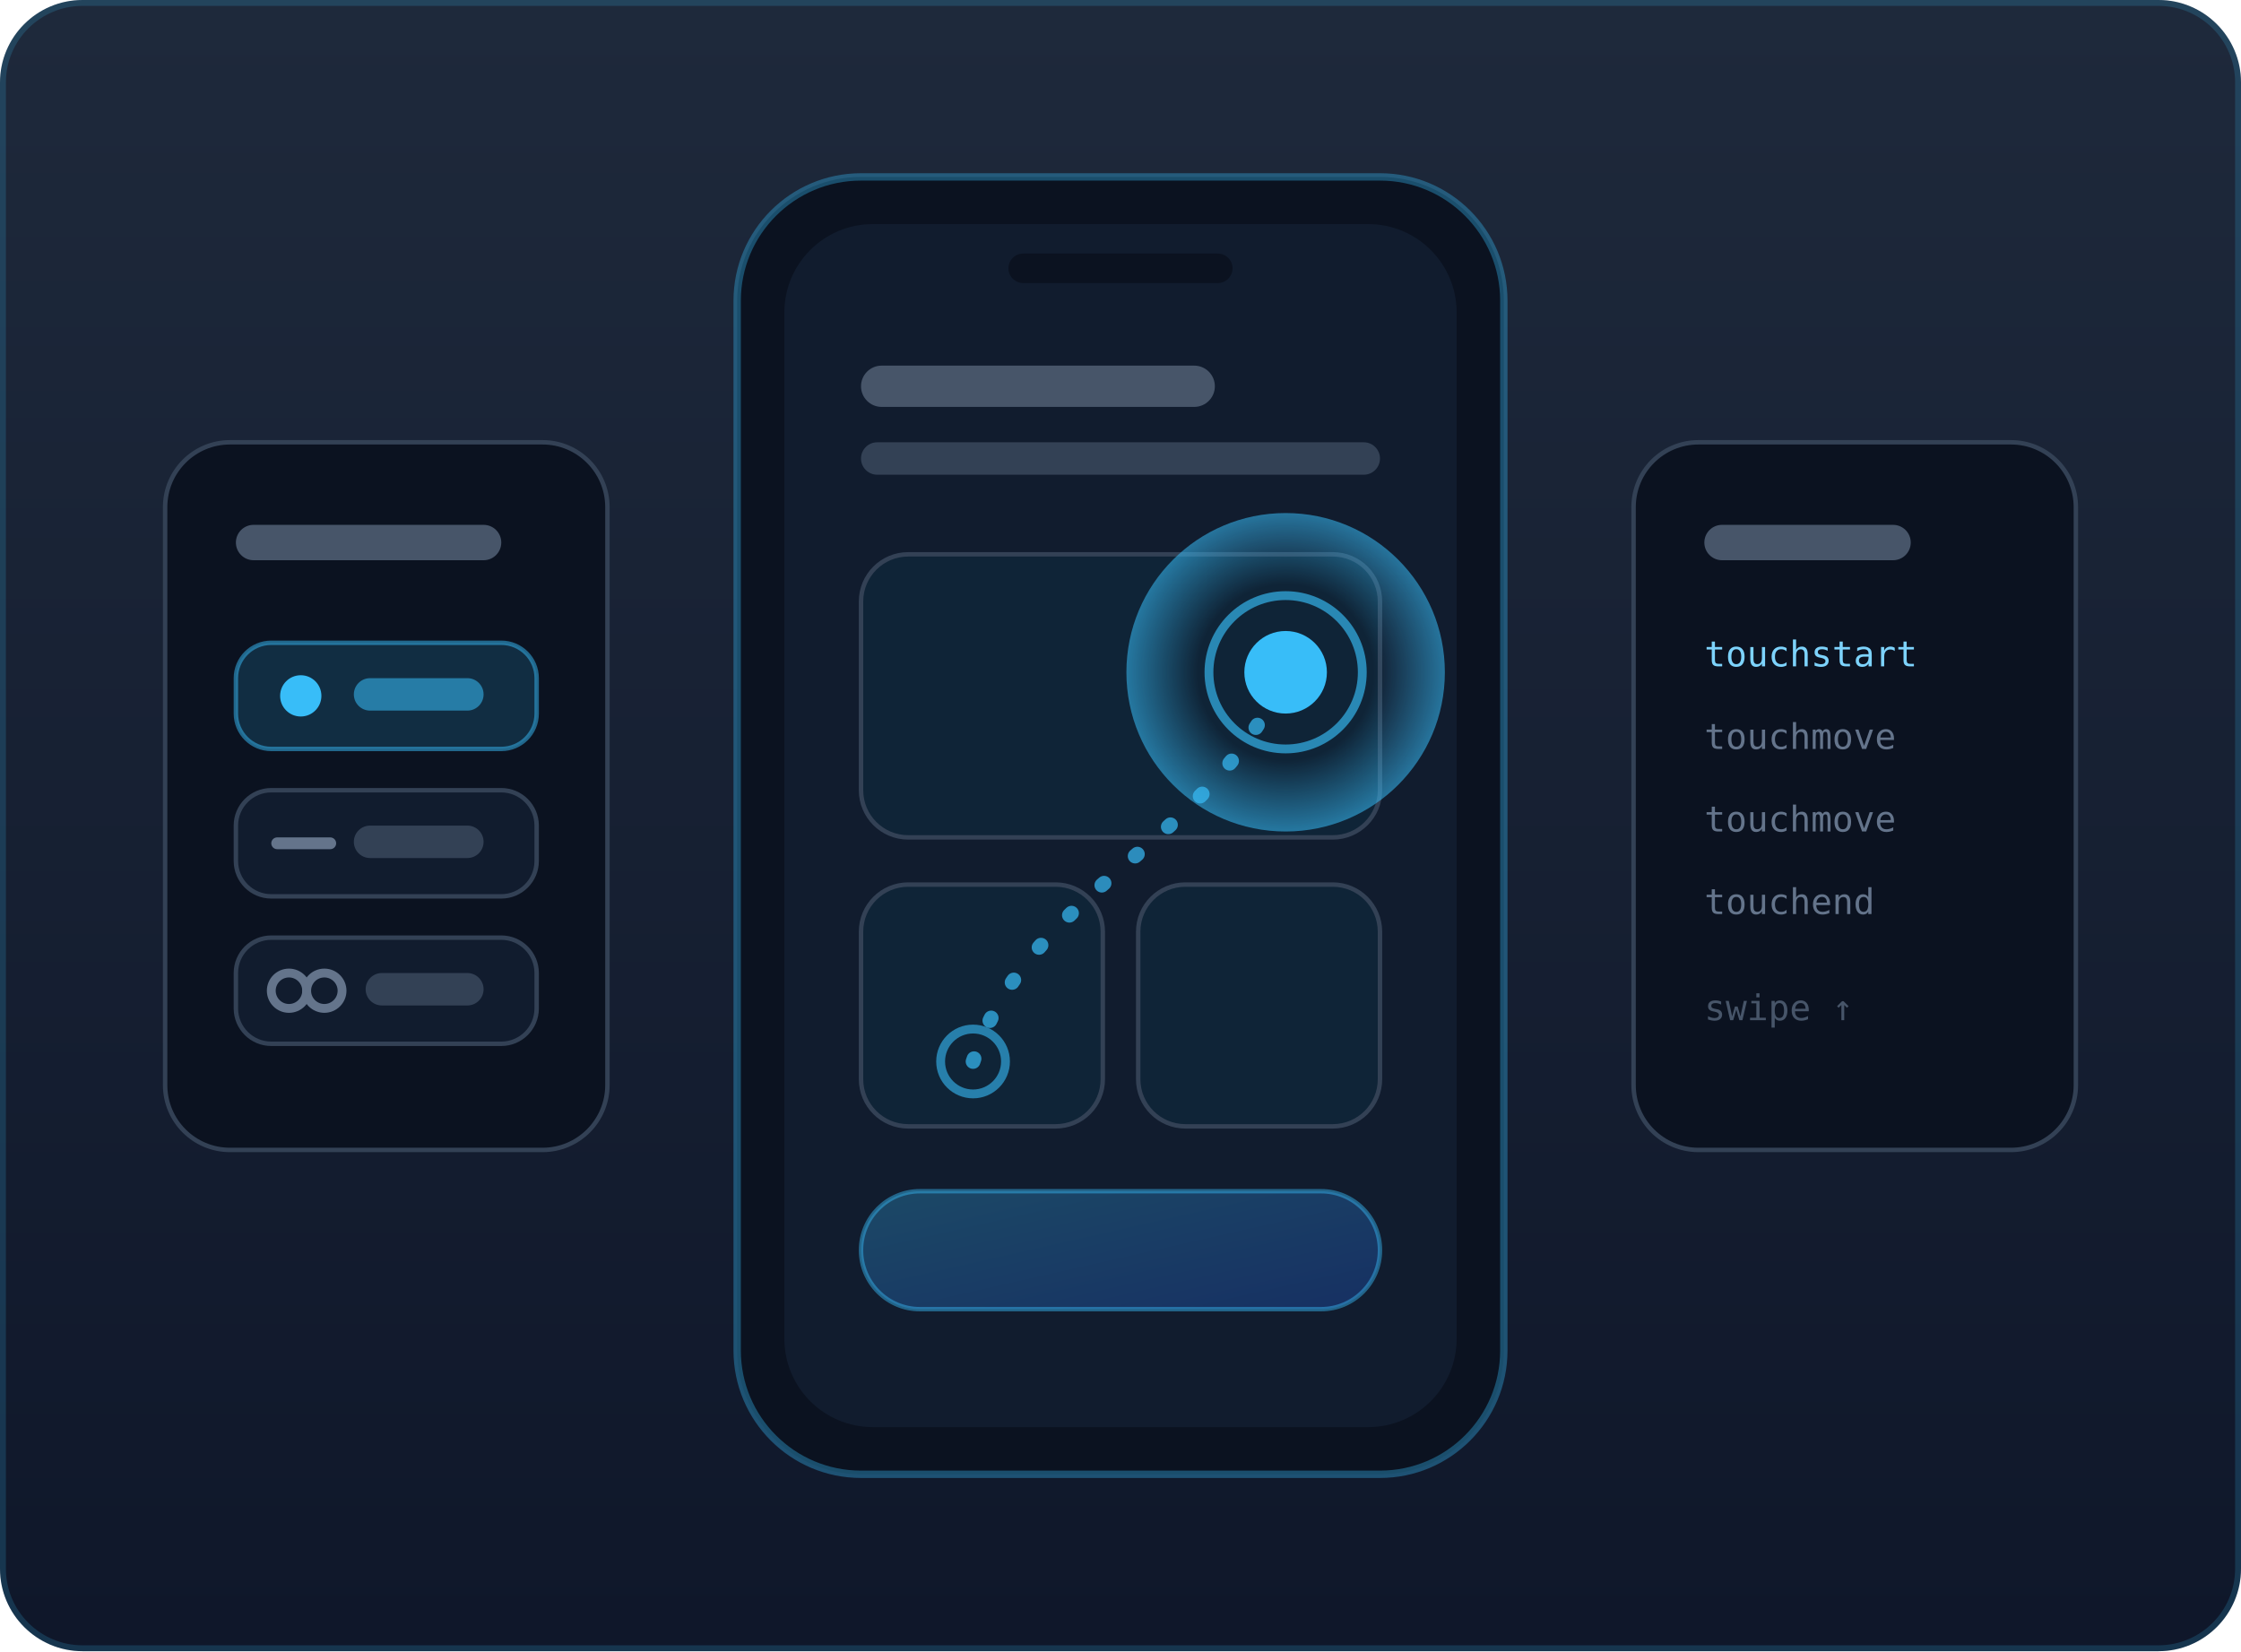
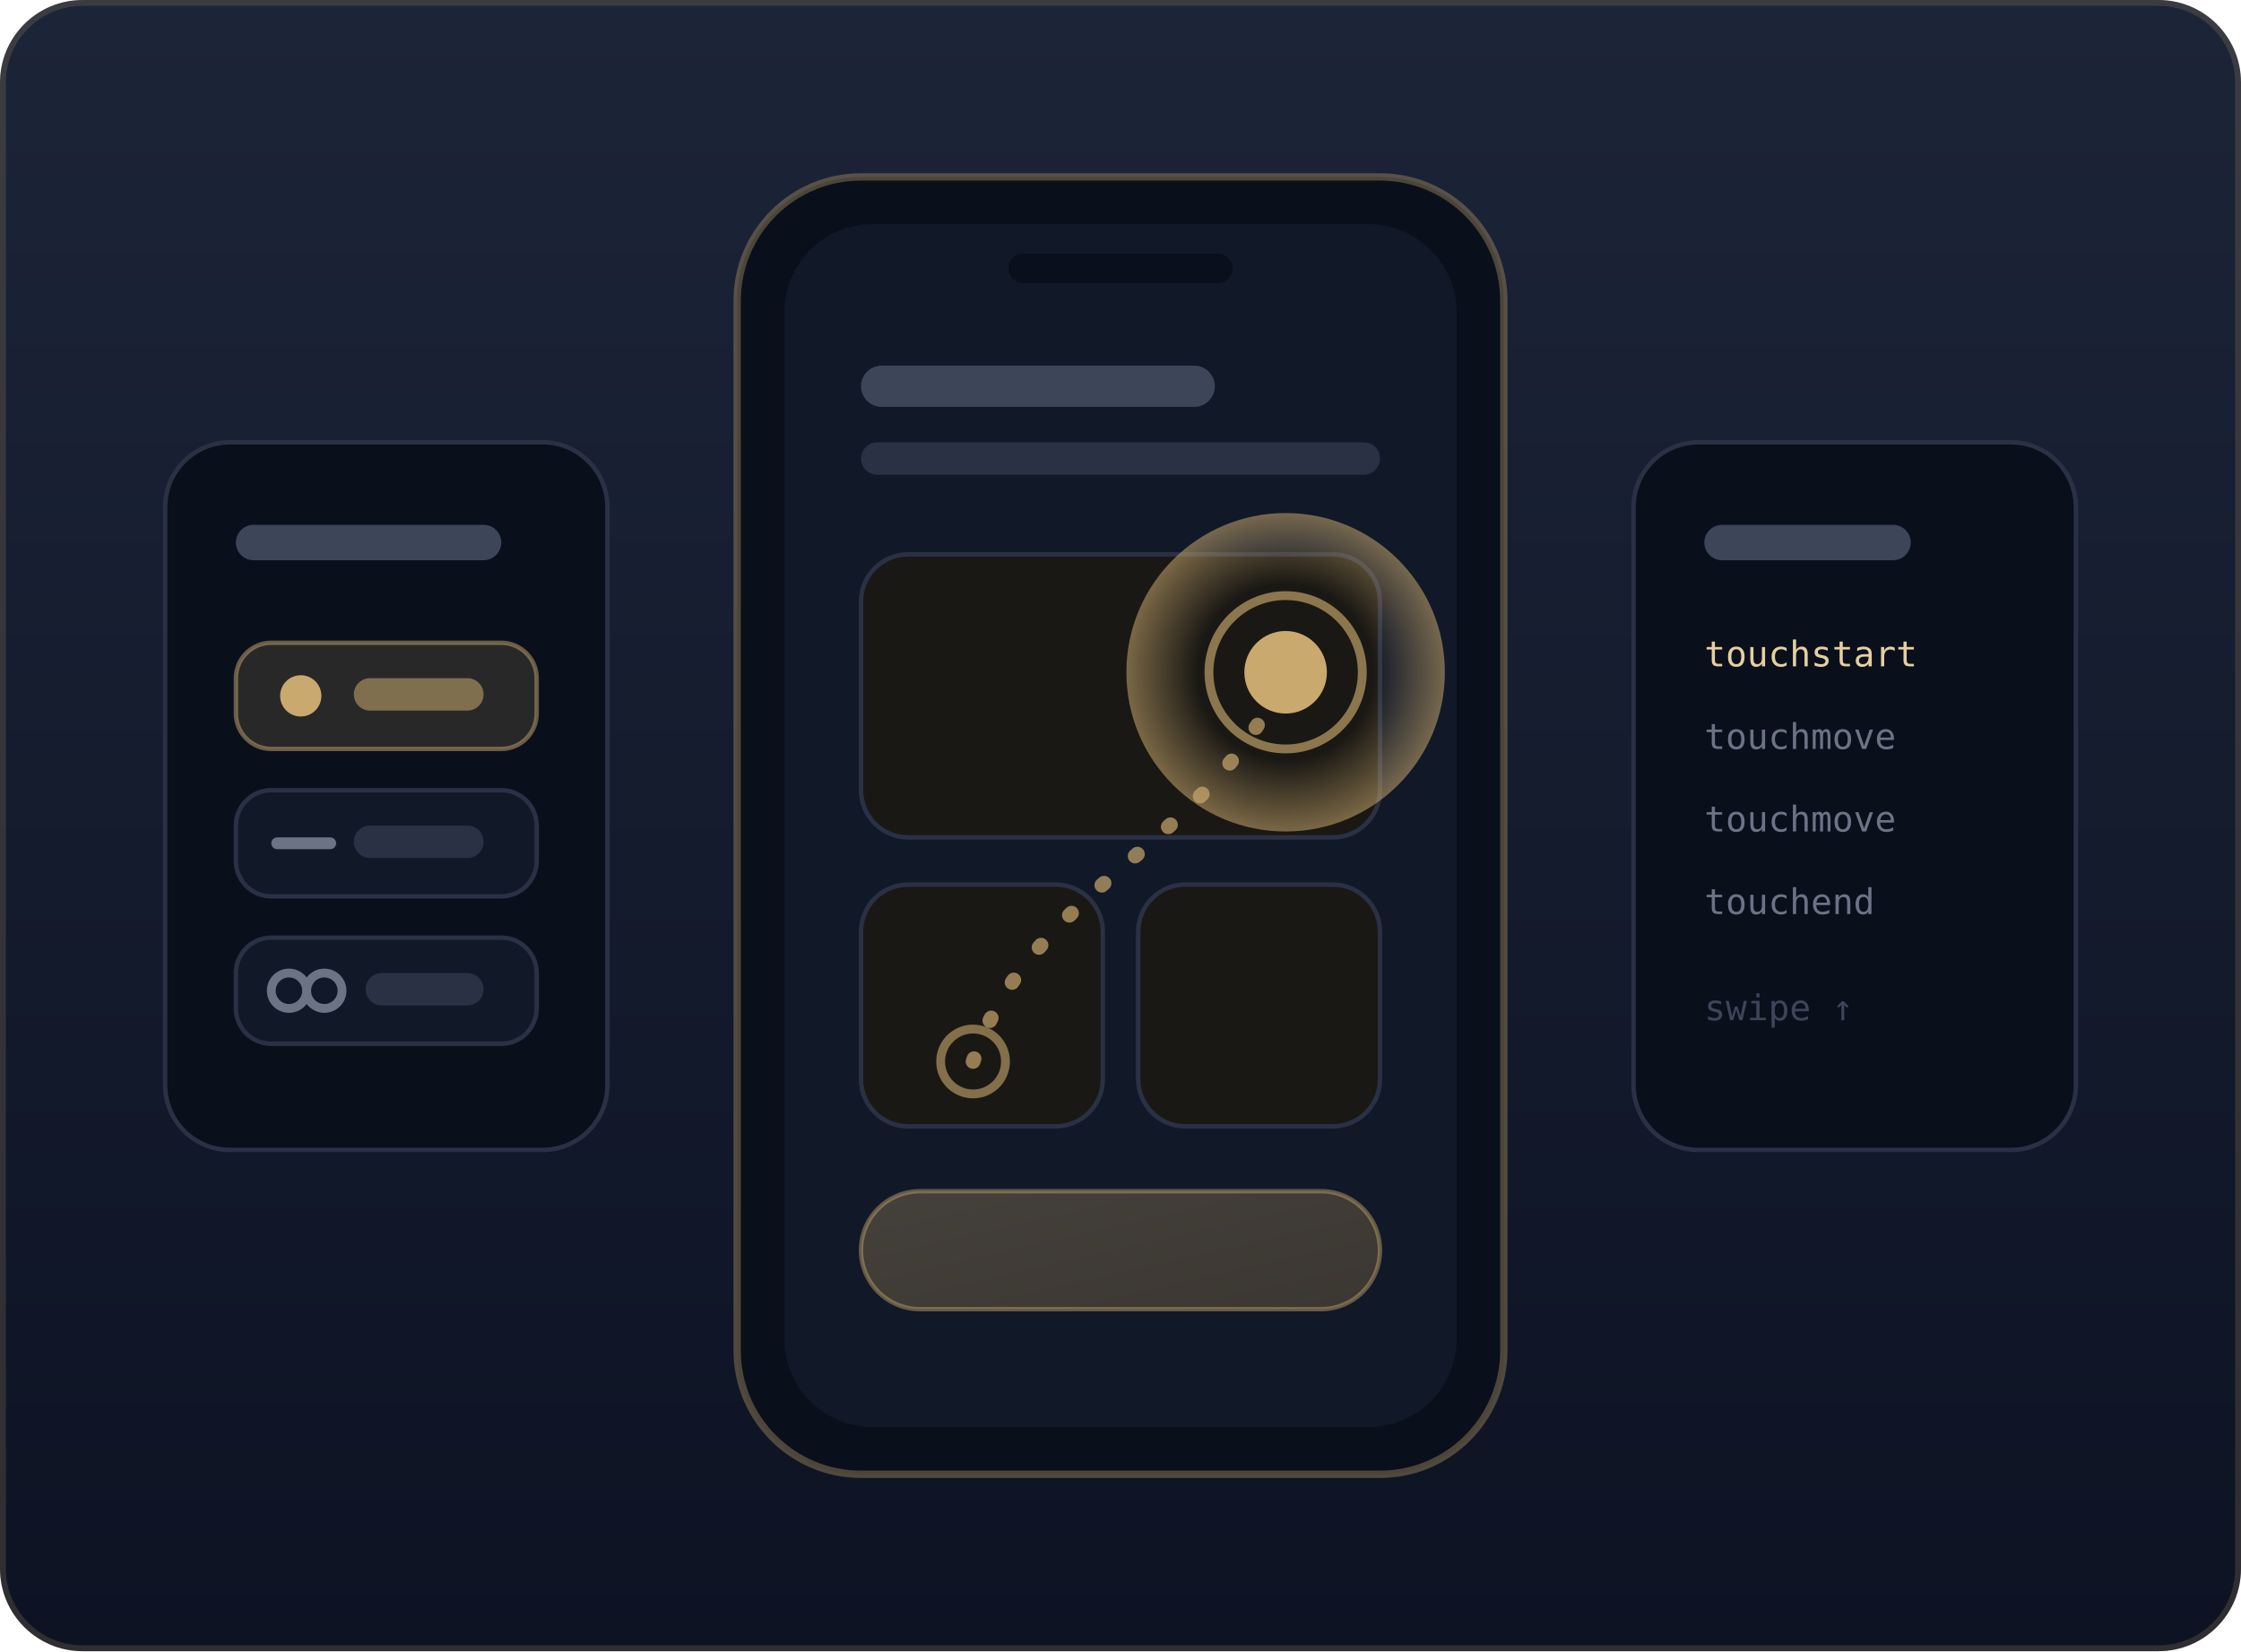
<svg xmlns="http://www.w3.org/2000/svg" viewBox="0 0 760 560" role="img" aria-label="Touch gesture simulator">
  <defs>
    <linearGradient id="ts-bg" x1="0" y1="0" x2="0" y2="1">
-       <stop offset="0%" stop-color="#1E293B" />
-       <stop offset="100%" stop-color="#0F172A" />
+       <stop offset="0%" stop-color="#1C2438" />
+       <stop offset="100%" stop-color="#0D1323" />
    </linearGradient>
    <linearGradient id="ts-hi" x1="0" y1="0" x2="1" y2="1">
-       <stop offset="0%" stop-color="#38BDF8" />
-       <stop offset="100%" stop-color="#2563EB" />
+       <stop offset="0%" stop-color="#C9A96E" />
+       <stop offset="100%" stop-color="#A8864A" />
    </linearGradient>
    <radialGradient id="ts-ripple">
-       <stop offset="55%" stop-color="#38BDF8" stop-opacity="0" />
-       <stop offset="100%" stop-color="#38BDF8" stop-opacity=".55" />
+       <stop offset="55%" stop-color="#C9A96E" stop-opacity="0" />
+       <stop offset="100%" stop-color="#C9A96E" stop-opacity=".55" />
    </radialGradient>
  </defs>
  <rect width="760" height="560" rx="28" fill="url(#ts-bg)" />
-   <rect x="1" y="1" width="758" height="558" rx="27" fill="none" stroke="#38BDF8" stroke-opacity=".18" stroke-width="2" />
-   <rect x="250" y="60" width="260" height="440" rx="42" fill="#0B1220" stroke="#38BDF8" stroke-opacity=".35" stroke-width="2.5" />
-   <rect x="266" y="76" width="228" height="408" rx="30" fill="#111C2E" />
-   <rect x="342" y="86" width="76" height="10" rx="5" fill="#0B1220" />
-   <rect x="292" y="124" width="120" height="14" rx="7" fill="#475569" />
-   <rect x="292" y="150" width="176" height="11" rx="5.5" fill="#334155" />
-   <rect x="292" y="188" width="176" height="96" rx="16" fill="#0F2437" stroke="#334155" stroke-width="1.5" />
-   <rect x="292" y="300" width="82" height="82" rx="16" fill="#0F2437" stroke="#334155" stroke-width="1.5" />
-   <rect x="386" y="300" width="82" height="82" rx="16" fill="#0F2437" stroke="#334155" stroke-width="1.5" />
-   <rect x="292" y="404" width="176" height="40" rx="20" fill="url(#ts-hi)" fill-opacity=".28" stroke="#38BDF8" stroke-opacity=".45" stroke-width="1.5" />
-   <path d="M330 360 C 350 300, 410 288, 436 228" fill="none" stroke="#38BDF8" stroke-opacity=".7" stroke-width="5" stroke-linecap="round" stroke-dasharray="1 14" />
+   <rect x="1" y="1" width="758" height="558" rx="27" fill="none" stroke="#C9A96E" stroke-opacity=".18" stroke-width="2" />
+   <rect x="250" y="60" width="260" height="440" rx="42" fill="#0A0F1C" stroke="#C9A96E" stroke-opacity=".35" stroke-width="2.5" />
+   <rect x="266" y="76" width="228" height="408" rx="30" fill="#111827" />
+   <rect x="342" y="86" width="76" height="10" rx="5" fill="#0A0F1C" />
+   <rect x="292" y="124" width="120" height="14" rx="7" fill="#3D4559" />
+   <rect x="292" y="150" width="176" height="11" rx="5.5" fill="#2A3145" />
+   <rect x="292" y="188" width="176" height="96" rx="16" fill="#1A1814" stroke="#2A3145" stroke-width="1.5" />
+   <rect x="292" y="300" width="82" height="82" rx="16" fill="#1A1814" stroke="#2A3145" stroke-width="1.5" />
+   <rect x="386" y="300" width="82" height="82" rx="16" fill="#1A1814" stroke="#2A3145" stroke-width="1.5" />
+   <rect x="292" y="404" width="176" height="40" rx="20" fill="url(#ts-hi)" fill-opacity=".28" stroke="#C9A96E" stroke-opacity=".45" stroke-width="1.5" />
+   <path d="M330 360 C 350 300, 410 288, 436 228" fill="none" stroke="#C9A96E" stroke-opacity=".7" stroke-width="5" stroke-linecap="round" stroke-dasharray="1 14" />
  <circle cx="436" cy="228" r="54" fill="url(#ts-ripple)" />
-   <circle cx="436" cy="228" r="26" fill="none" stroke="#38BDF8" stroke-opacity=".65" stroke-width="3" />
-   <circle cx="436" cy="228" r="14" fill="#38BDF8" />
-   <circle cx="330" cy="360" r="11" fill="none" stroke="#38BDF8" stroke-opacity=".6" stroke-width="3" />
+   <circle cx="436" cy="228" r="26" fill="none" stroke="#C9A96E" stroke-opacity=".65" stroke-width="3" />
+   <circle cx="436" cy="228" r="14" fill="#C9A96E" />
+   <circle cx="330" cy="360" r="11" fill="none" stroke="#C9A96E" stroke-opacity=".6" stroke-width="3" />
  <g transform="translate(56 150)">
-     <rect width="150" height="240" rx="22" fill="#0B1220" stroke="#334155" stroke-width="1.5" />
-     <rect x="24" y="28" width="90" height="12" rx="6" fill="#475569" />
+     <rect width="150" height="240" rx="22" fill="#0A0F1C" stroke="#2A3145" stroke-width="1.5" />
+     <rect x="24" y="28" width="90" height="12" rx="6" fill="#3D4559" />
    <g transform="translate(24 68)">
-       <rect width="102" height="36" rx="12" fill="#38BDF8" fill-opacity=".16" stroke="#38BDF8" stroke-opacity=".5" stroke-width="1.5" />
-       <circle cx="22" cy="18" r="7" fill="#38BDF8" />
-       <rect x="40" y="12" width="44" height="11" rx="5.5" fill="#38BDF8" fill-opacity=".55" />
+       <rect width="102" height="36" rx="12" fill="#C9A96E" fill-opacity=".16" stroke="#C9A96E" stroke-opacity=".5" stroke-width="1.5" />
+       <circle cx="22" cy="18" r="7" fill="#C9A96E" />
+       <rect x="40" y="12" width="44" height="11" rx="5.5" fill="#C9A96E" fill-opacity=".55" />
    </g>
    <g transform="translate(24 118)">
-       <rect width="102" height="36" rx="12" fill="#111C2E" stroke="#334155" stroke-width="1.5" />
-       <path d="M14 18 h18" stroke="#64748B" stroke-width="4" stroke-linecap="round" />
-       <rect x="40" y="12" width="44" height="11" rx="5.5" fill="#334155" />
+       <rect width="102" height="36" rx="12" fill="#111827" stroke="#2A3145" stroke-width="1.5" />
+       <path d="M14 18 h18" stroke="#6B7385" stroke-width="4" stroke-linecap="round" />
+       <rect x="40" y="12" width="44" height="11" rx="5.5" fill="#2A3145" />
    </g>
    <g transform="translate(24 168)">
-       <rect width="102" height="36" rx="12" fill="#111C2E" stroke="#334155" stroke-width="1.5" />
-       <circle cx="18" cy="18" r="6" fill="none" stroke="#64748B" stroke-width="3" />
-       <circle cx="30" cy="18" r="6" fill="none" stroke="#64748B" stroke-width="3" />
-       <rect x="44" y="12" width="40" height="11" rx="5.5" fill="#334155" />
+       <rect width="102" height="36" rx="12" fill="#111827" stroke="#2A3145" stroke-width="1.5" />
+       <circle cx="18" cy="18" r="6" fill="none" stroke="#6B7385" stroke-width="3" />
+       <circle cx="30" cy="18" r="6" fill="none" stroke="#6B7385" stroke-width="3" />
+       <rect x="44" y="12" width="40" height="11" rx="5.5" fill="#2A3145" />
    </g>
  </g>
  <g transform="translate(554 150)">
-     <rect width="150" height="240" rx="22" fill="#0B1220" stroke="#334155" stroke-width="1.5" />
-     <rect x="24" y="28" width="70" height="12" rx="6" fill="#475569" />
-     <g font-family="ui-monospace,Menlo,monospace" font-size="12" fill="#7DD3FC">
+     <rect width="150" height="240" rx="22" fill="#0A0F1C" stroke="#2A3145" stroke-width="1.5" />
+     <rect x="24" y="28" width="70" height="12" rx="6" fill="#3D4559" />
+     <g font-family="ui-monospace,Menlo,monospace" font-size="12" fill="#E6CF9F">
      <text x="24" y="76">touchstart</text>
-       <text x="24" y="104" fill="#64748B">touchmove</text>
-       <text x="24" y="132" fill="#64748B">touchmove</text>
-       <text x="24" y="160" fill="#64748B">touchend</text>
-       <text x="24" y="196" fill="#475569">swipe ↑</text>
+       <text x="24" y="104" fill="#6B7385">touchmove</text>
+       <text x="24" y="132" fill="#6B7385">touchmove</text>
+       <text x="24" y="160" fill="#6B7385">touchend</text>
+       <text x="24" y="196" fill="#3D4559">swipe ↑</text>
    </g>
  </g>
</svg>
